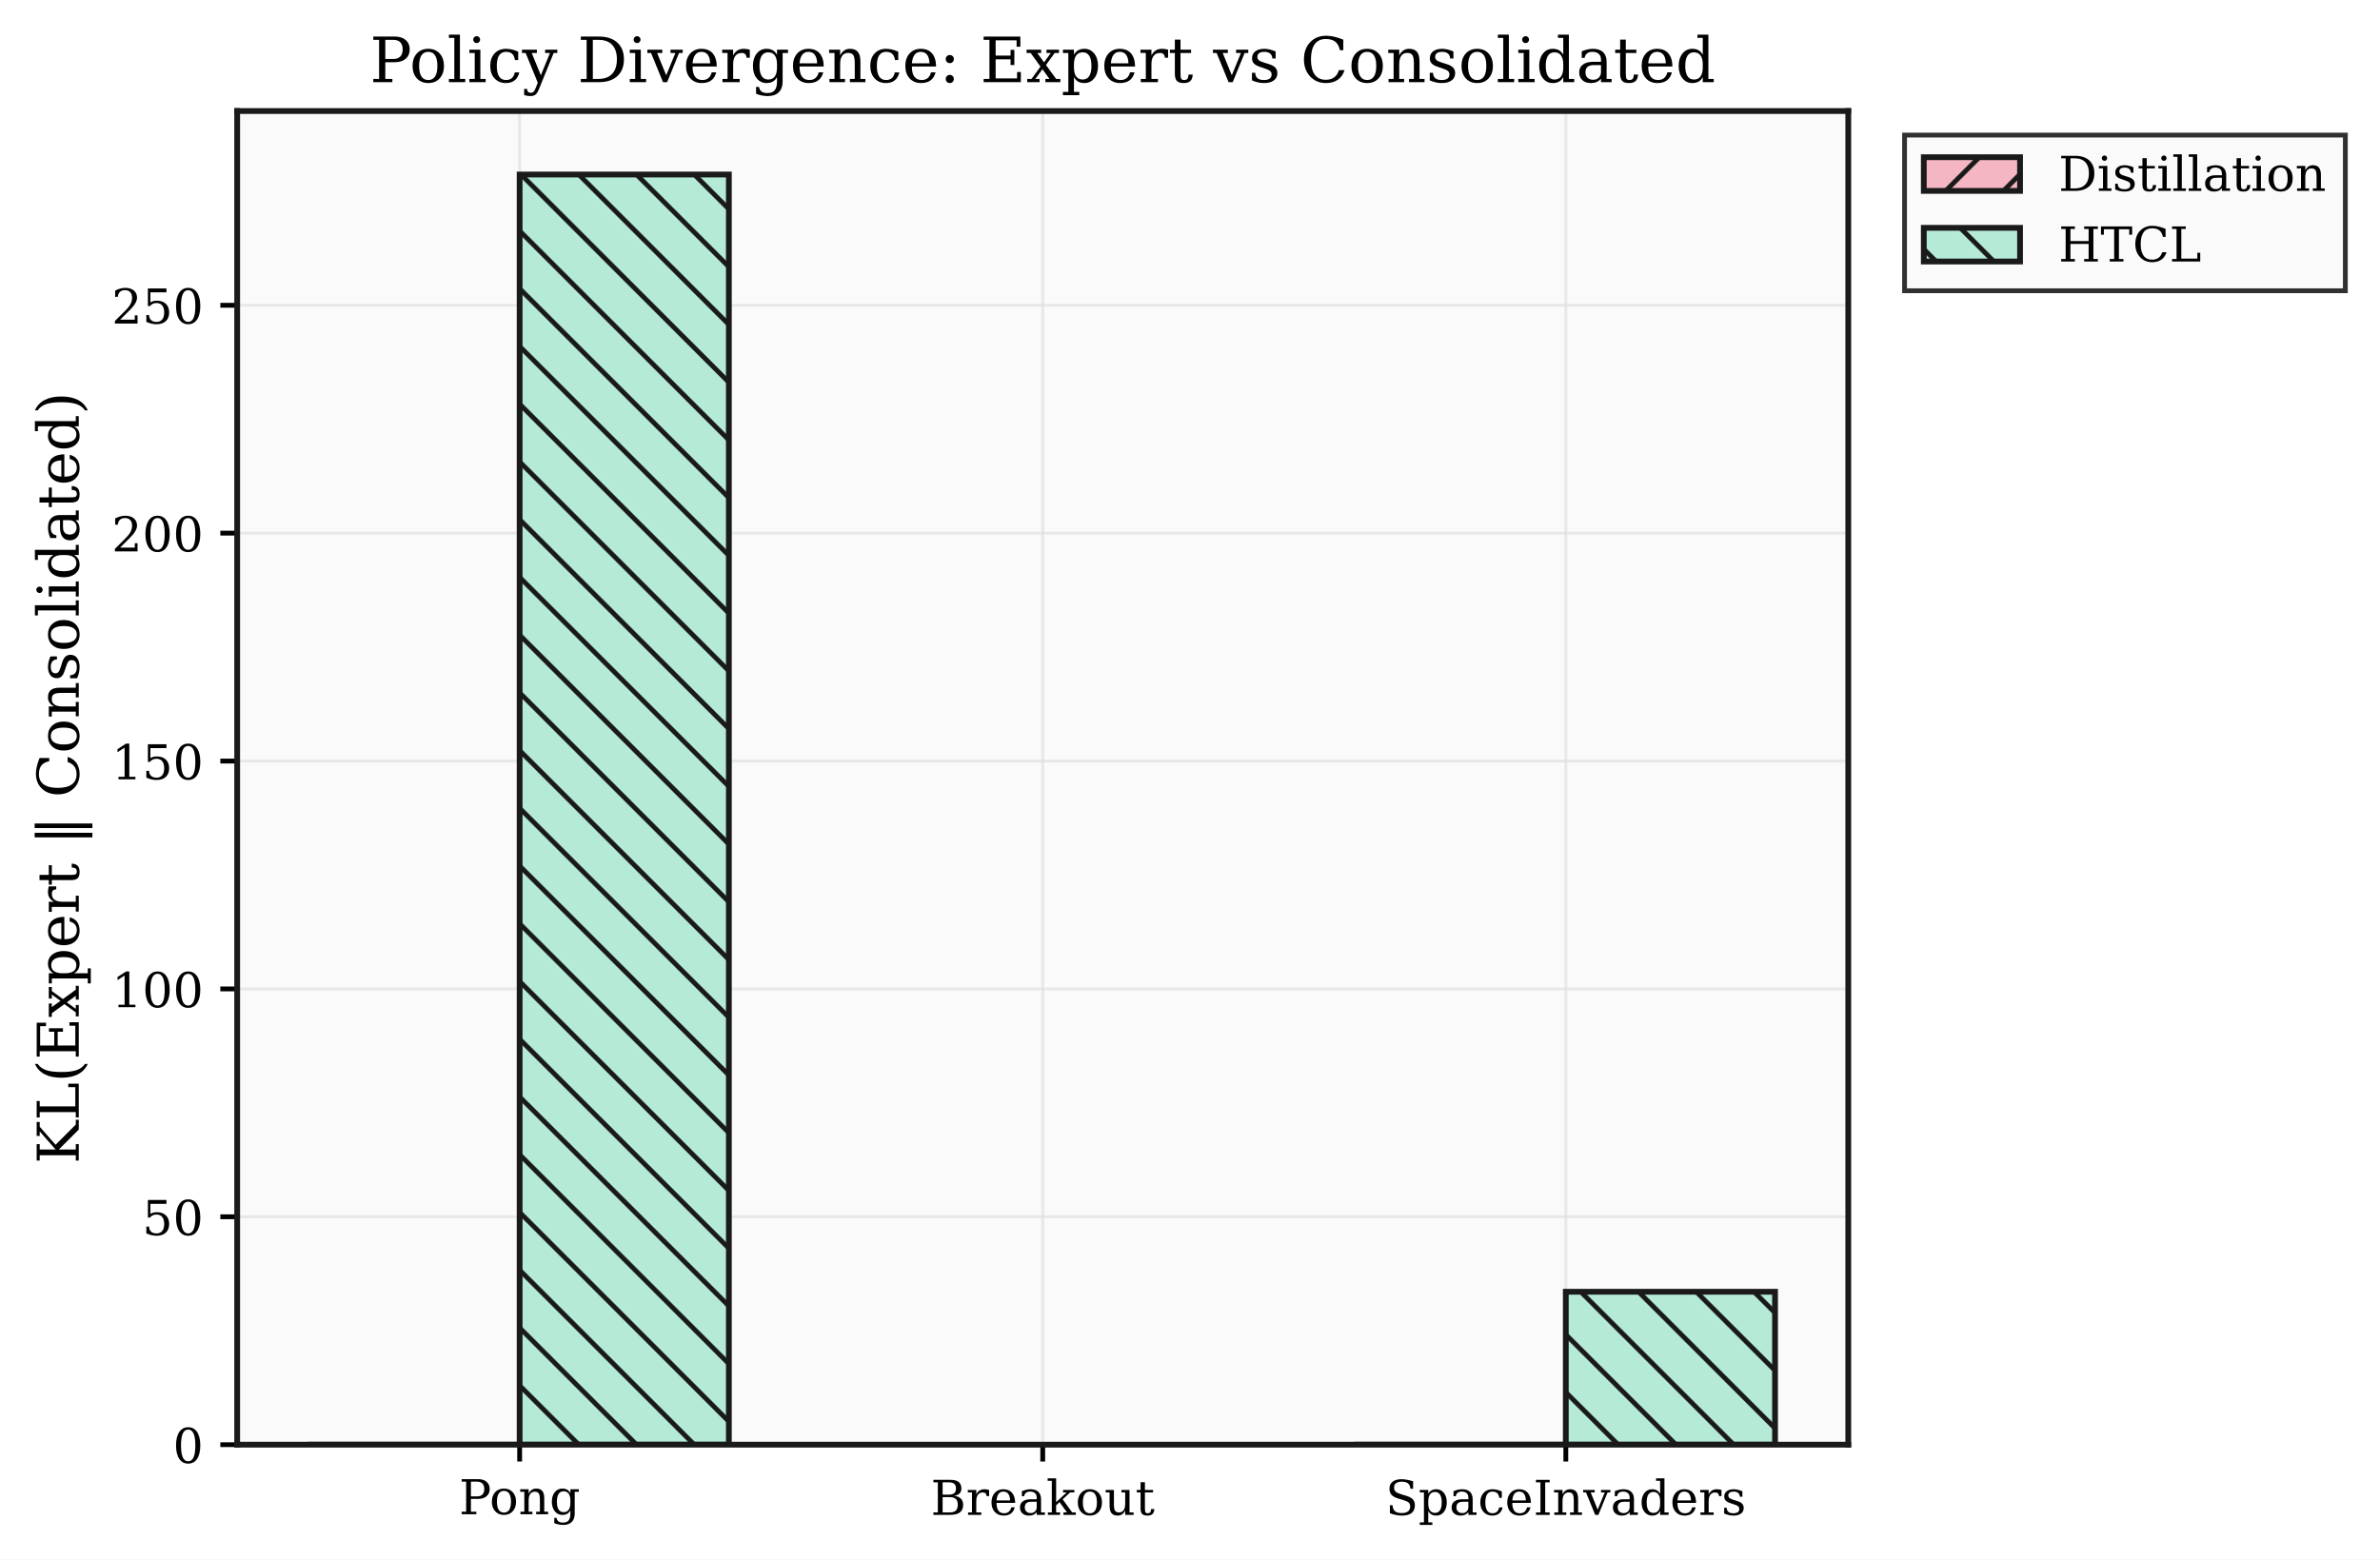
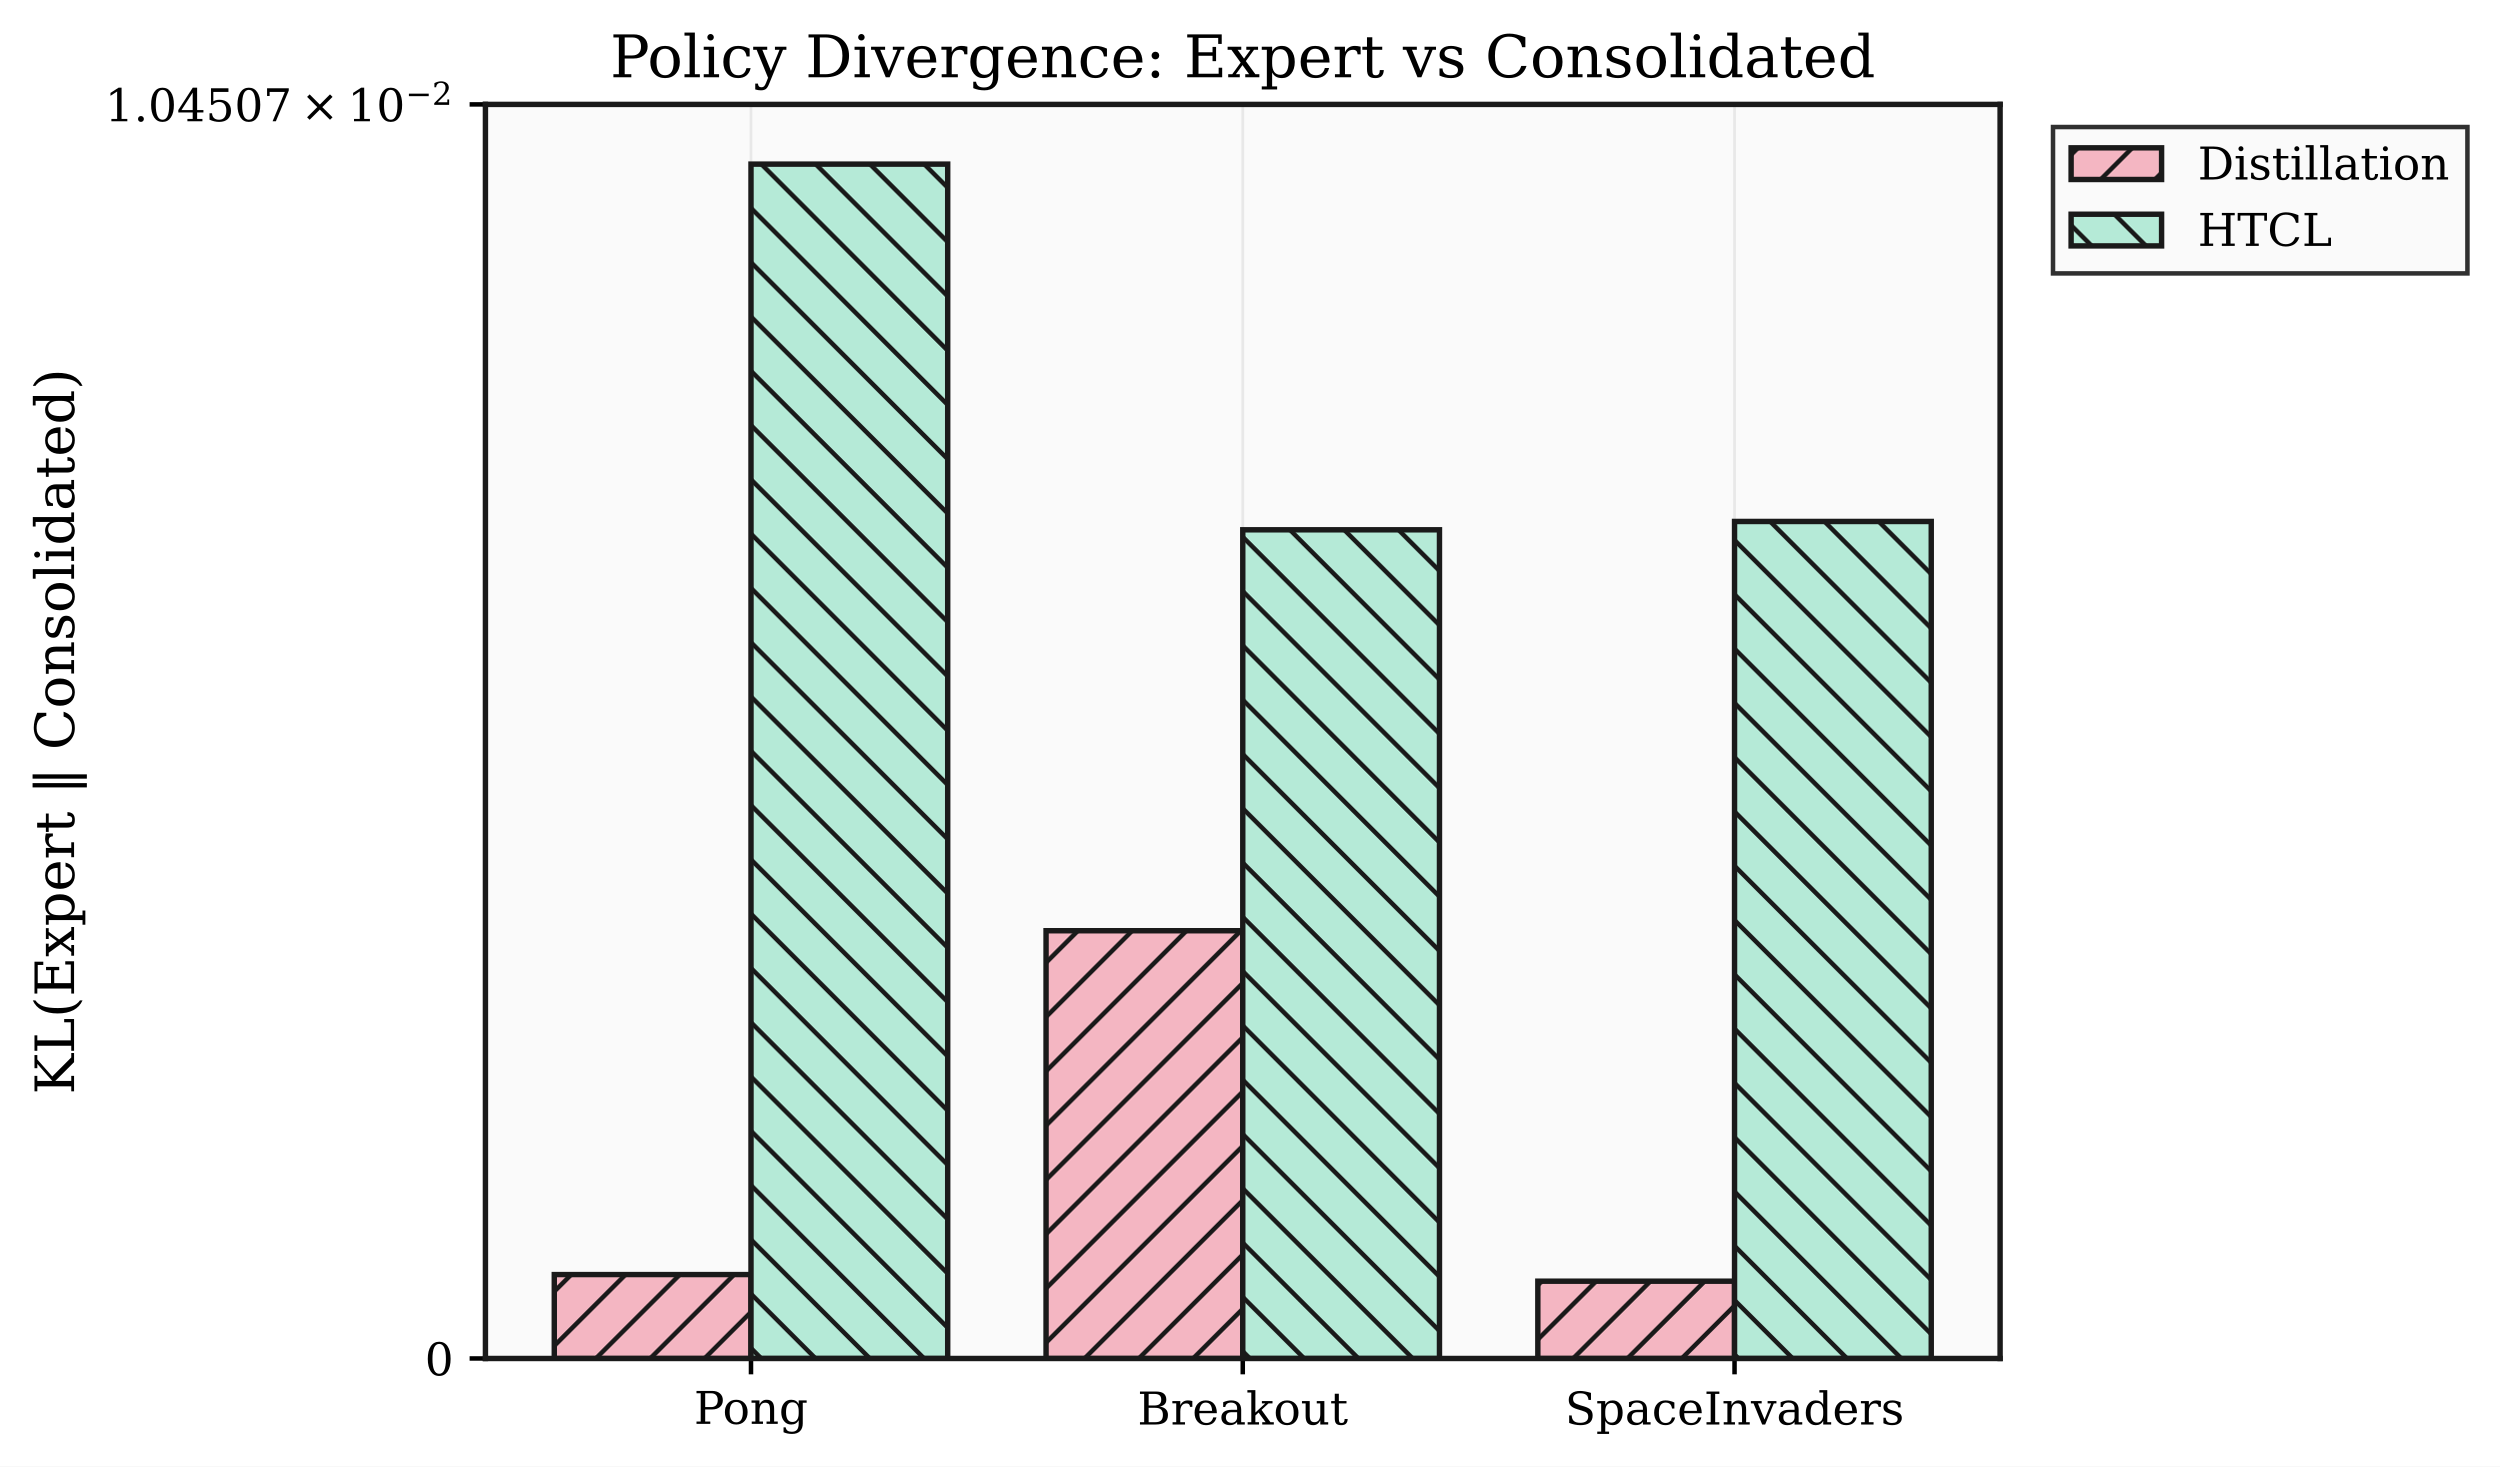
- <svg xmlns="http://www.w3.org/2000/svg" xmlns:xlink="http://www.w3.org/1999/xlink" width="494.585pt" height="324.156pt" viewBox="0 0 494.585 324.156" version="1.1">
+ <svg xmlns="http://www.w3.org/2000/svg" xmlns:xlink="http://www.w3.org/1999/xlink" width="552.598pt" height="324.156pt" viewBox="0 0 552.598 324.156" version="1.1">
  <defs>
    <style type="text/css">*{stroke-linejoin: round; stroke-linecap: butt}</style>
  </defs>
  <g id="figure_1">
    <g id="patch_1">
-       <path d="M 0 324.156  L 494.585 324.156  L 494.585 0  L 0 0  z " style="fill: #ffffff" />
+       <path d="M 0 324.156  L 552.598 324.156  L 552.598 0  L 0 0  z " style="fill: #ffffff" />
    </g>
    <g id="axes_1">
      <g id="patch_2">
-         <path d="M 49.288 300.278  L 384.087 300.278  L 384.087 23.078  L 49.288 23.078  z " style="fill: #fafafa" />
+         <path d="M 107.3 300.278  L 442.1 300.278  L 442.1 23.078  L 107.3 23.078  z " style="fill: #fafafa" />
      </g>
      <g id="matplotlib.axis_1">
        <g id="xtick_1">
          <g id="line2d_1">
-             <path d="M 107.986 300.278  L 107.986 23.078  " clip-path="url(#p7e88059799)" style="fill: none; stroke: #e0e0e0; stroke-opacity: 0.7; stroke-width: 0.6; stroke-linecap: square" />
+             <path d="M 165.999 300.278  L 165.999 23.078  " clip-path="url(#p2bb7684efc)" style="fill: none; stroke: #e0e0e0; stroke-opacity: 0.7; stroke-width: 0.6; stroke-linecap: square" />
          </g>
          <g id="line2d_2">
            <defs>
-               <path id="me184abe43e" d="M 0 0  L 0 3.5  " style="stroke: #000000" />
+               <path id="m6e5b1a568c" d="M 0 0  L 0 3.5  " style="stroke: #000000" />
            </defs>
            <g>
-               <use xlink:href="#me184abe43e" x="107.986" y="300.278" style="stroke: #000000" />
+               <use xlink:href="#m6e5b1a568c" x="165.999" y="300.278" style="stroke: #000000" />
            </g>
          </g>
          <g id="text_1">
-             <g transform="translate(95.39089 314.7342) scale(0.1 -0.1)">
+             <g transform="translate(153.4034 314.7342) scale(0.1 -0.1)">
              <defs>
                <path id="DejaVuSerif-50" d="M 1581 2375  L 2406 2375  Q 2872 2375 3115 2626  Q 3359 2878 3359 3353  Q 3359 3831 3115 4081  Q 2872 4331 2406 4331  L 1581 4331  L 1581 2375  z M 353 0  L 353 331  L 947 331  L 947 4331  L 353 4331  L 353 4666  L 2559 4666  Q 3259 4666 3668 4311  Q 4078 3956 4078 3353  Q 4078 2753 3668 2397  Q 3259 2041 2559 2041  L 1581 2041  L 1581 331  L 2303 331  L 2303 0  L 353 0  z " transform="scale(0.015625)" />
                <path id="DejaVuSerif-6f" d="M 1925 219  Q 2388 219 2623 584  Q 2859 950 2859 1663  Q 2859 2375 2623 2739  Q 2388 3103 1925 3103  Q 1463 3103 1227 2739  Q 991 2375 991 1663  Q 991 950 1228 584  Q 1466 219 1925 219  z M 1925 -91  Q 1200 -91 759 389  Q 319 869 319 1663  Q 319 2456 758 2934  Q 1197 3413 1925 3413  Q 2653 3413 3092 2934  Q 3531 2456 3531 1663  Q 3531 869 3092 389  Q 2653 -91 1925 -91  z " transform="scale(0.015625)" />
                <path id="DejaVuSerif-6e" d="M 263 0  L 263 331  L 781 331  L 781 2988  L 231 2988  L 231 3322  L 1356 3322  L 1356 2731  Q 1516 3069 1770 3241  Q 2025 3413 2363 3413  Q 2913 3413 3172 3097  Q 3431 2781 3431 2113  L 3431 331  L 3944 331  L 3944 0  L 2356 0  L 2356 331  L 2853 331  L 2853 1931  Q 2853 2541 2703 2767  Q 2553 2994 2175 2994  Q 1775 2994 1565 2701  Q 1356 2409 1356 1850  L 1356 331  L 1856 331  L 1856 0  L 263 0  z " transform="scale(0.015625)" />
                <path id="DejaVuSerif-67" d="M 3359 2988  L 3359 72  Q 3359 -644 2965 -1033  Q 2572 -1422 1844 -1422  Q 1516 -1422 1216 -1362  Q 916 -1303 641 -1184  L 641 -488  L 941 -488  Q 997 -813 1206 -963  Q 1416 -1113 1806 -1113  Q 2313 -1113 2548 -827  Q 2784 -541 2784 72  L 2784 519  Q 2616 206 2355 57  Q 2094 -91 1709 -91  Q 1097 -91 708 395  Q 319 881 319 1663  Q 319 2444 706 2928  Q 1094 3413 1709 3413  Q 2094 3413 2355 3264  Q 2616 3116 2784 2803  L 2784 3322  L 3909 3322  L 3909 2988  L 3359 2988  z M 2784 1825  Q 2784 2422 2554 2737  Q 2325 3053 1888 3053  Q 1444 3053 1217 2703  Q 991 2353 991 1663  Q 991 975 1217 622  Q 1444 269 1888 269  Q 2325 269 2554 583  Q 2784 897 2784 1497  L 2784 1825  z " transform="scale(0.015625)" />
              </defs>
              <use xlink:href="#DejaVuSerif-50" />
              <use xlink:href="#DejaVuSerif-6f" x="63.285" />
              <use xlink:href="#DejaVuSerif-6e" x="123.49" />
              <use xlink:href="#DejaVuSerif-67" x="187.895" />
            </g>
          </g>
        </g>
        <g id="xtick_2">
          <g id="line2d_3">
-             <path d="M 216.688 300.278  L 216.688 23.078  " clip-path="url(#p7e88059799)" style="fill: none; stroke: #e0e0e0; stroke-opacity: 0.7; stroke-width: 0.6; stroke-linecap: square" />
+             <path d="M 274.7 300.278  L 274.7 23.078  " clip-path="url(#p2bb7684efc)" style="fill: none; stroke: #e0e0e0; stroke-opacity: 0.7; stroke-width: 0.6; stroke-linecap: square" />
          </g>
          <g id="line2d_4">
            <g>
-               <use xlink:href="#me184abe43e" x="216.688" y="300.278" style="stroke: #000000" />
+               <use xlink:href="#m6e5b1a568c" x="274.7" y="300.278" style="stroke: #000000" />
            </g>
          </g>
          <g id="text_2">
-             <g transform="translate(193.4133 314.8764) scale(0.1 -0.1)">
+             <g transform="translate(251.4258 314.8764) scale(0.1 -0.1)">
              <defs>
                <path id="DejaVuSerif-42" d="M 1581 331  L 2516 331  Q 3078 331 3337 575  Q 3597 819 3597 1350  Q 3597 1878 3339 2120  Q 3081 2363 2516 2363  L 1581 2363  L 1581 331  z M 1581 2694  L 2375 2694  Q 2888 2694 3123 2891  Q 3359 3088 3359 3513  Q 3359 3941 3123 4136  Q 2888 4331 2375 4331  L 1581 4331  L 1581 2694  z M 353 0  L 353 331  L 947 331  L 947 4331  L 353 4331  L 353 4666  L 2656 4666  Q 3363 4666 3720 4377  Q 4078 4088 4078 3513  Q 4078 3097 3829 2850  Q 3581 2603 3103 2547  Q 3697 2472 4005 2167  Q 4313 1863 4313 1350  Q 4313 656 3875 328  Q 3438 0 2509 0  L 353 0  z " transform="scale(0.015625)" />
                <path id="DejaVuSerif-72" d="M 3059 3328  L 3059 2497  L 2728 2497  Q 2713 2744 2591 2866  Q 2469 2988 2234 2988  Q 1809 2988 1582 2694  Q 1356 2400 1356 1850  L 1356 331  L 2022 331  L 2022 0  L 263 0  L 263 331  L 781 331  L 781 2994  L 231 2994  L 231 3322  L 1356 3322  L 1356 2731  Q 1525 3078 1790 3245  Q 2056 3413 2438 3413  Q 2578 3413 2733 3391  Q 2888 3369 3059 3328  z " transform="scale(0.015625)" />
                <path id="DejaVuSerif-65" d="M 3469 1600  L 991 1600  L 991 1575  Q 991 903 1244 561  Q 1497 219 1991 219  Q 2369 219 2611 417  Q 2853 616 2950 1006  L 3413 1006  Q 3275 459 2904 184  Q 2534 -91 1931 -91  Q 1203 -91 761 389  Q 319 869 319 1663  Q 319 2450 753 2931  Q 1188 3413 1894 3413  Q 2647 3413 3050 2948  Q 3453 2484 3469 1600  z M 2791 1931  Q 2772 2513 2545 2808  Q 2319 3103 1894 3103  Q 1497 3103 1269 2806  Q 1041 2509 991 1931  L 2791 1931  z " transform="scale(0.015625)" />
                <path id="DejaVuSerif-61" d="M 2547 1044  L 2547 1747  L 1806 1747  Q 1378 1747 1168 1562  Q 959 1378 959 997  Q 959 650 1171 447  Q 1384 244 1747 244  Q 2106 244 2326 466  Q 2547 688 2547 1044  z M 3122 2075  L 3122 331  L 3634 331  L 3634 0  L 2547 0  L 2547 359  Q 2356 128 2106 18  Q 1856 -91 1522 -91  Q 969 -91 644 203  Q 319 497 319 997  Q 319 1513 691 1797  Q 1063 2081 1741 2081  L 2547 2081  L 2547 2309  Q 2547 2688 2317 2895  Q 2088 3103 1672 3103  Q 1328 3103 1125 2947  Q 922 2791 872 2484  L 575 2484  L 575 3156  Q 875 3284 1158 3348  Q 1441 3413 1709 3413  Q 2400 3413 2761 3070  Q 3122 2728 3122 2075  z " transform="scale(0.015625)" />
                <path id="DejaVuSerif-6b" d="M 1831 0  L 219 0  L 219 331  L 738 331  L 738 4531  L 184 4531  L 184 4863  L 1313 4863  L 1313 1697  L 2713 2988  L 2234 2988  L 2234 3322  L 3738 3322  L 3738 2988  L 3169 2988  L 2181 2075  L 3444 331  L 3922 331  L 3922 0  L 2284 0  L 2284 331  L 2759 331  L 1766 1697  L 1313 1275  L 1313 331  L 1831 331  L 1831 0  z " transform="scale(0.015625)" />
                <path id="DejaVuSerif-75" d="M 2266 3322  L 3341 3322  L 3341 331  L 3884 331  L 3884 0  L 2766 0  L 2766 588  Q 2606 256 2353 82  Q 2100 -91 1766 -91  Q 1213 -91 952 223  Q 691 538 691 1209  L 691 2988  L 172 2988  L 172 3322  L 1269 3322  L 1269 1388  Q 1269 781 1417 556  Q 1566 331 1947 331  Q 2347 331 2556 625  Q 2766 919 2766 1478  L 2766 2988  L 2266 2988  L 2266 3322  z " transform="scale(0.015625)" />
                <path id="DejaVuSerif-74" d="M 691 2988  L 184 2988  L 184 3322  L 691 3322  L 691 4353  L 1269 4353  L 1269 3322  L 2350 3322  L 2350 2988  L 1269 2988  L 1269 878  Q 1269 456 1350 337  Q 1431 219 1650 219  Q 1875 219 1978 351  Q 2081 484 2088 781  L 2522 781  Q 2497 328 2275 118  Q 2053 -91 1600 -91  Q 1103 -91 897 129  Q 691 350 691 878  L 691 2988  z " transform="scale(0.015625)" />
              </defs>
              <use xlink:href="#DejaVuSerif-42" />
              <use xlink:href="#DejaVuSerif-72" x="73.486" />
              <use xlink:href="#DejaVuSerif-65" x="121.289" />
              <use xlink:href="#DejaVuSerif-61" x="180.469" />
              <use xlink:href="#DejaVuSerif-6b" x="240.088" />
              <use xlink:href="#DejaVuSerif-6f" x="300.684" />
              <use xlink:href="#DejaVuSerif-75" x="360.889" />
              <use xlink:href="#DejaVuSerif-74" x="425.293" />
            </g>
          </g>
        </g>
        <g id="xtick_3">
          <g id="line2d_5">
-             <path d="M 325.389 300.278  L 325.389 23.078  " clip-path="url(#p7e88059799)" style="fill: none; stroke: #e0e0e0; stroke-opacity: 0.7; stroke-width: 0.6; stroke-linecap: square" />
+             <path d="M 383.401 300.278  L 383.401 23.078  " clip-path="url(#p2bb7684efc)" style="fill: none; stroke: #e0e0e0; stroke-opacity: 0.7; stroke-width: 0.6; stroke-linecap: square" />
          </g>
          <g id="line2d_6">
            <g>
-               <use xlink:href="#me184abe43e" x="325.389" y="300.278" style="stroke: #000000" />
+               <use xlink:href="#m6e5b1a568c" x="383.401" y="300.278" style="stroke: #000000" />
            </g>
          </g>
          <g id="text_3">
-             <g transform="translate(287.9052 314.8764) scale(0.1 -0.1)">
+             <g transform="translate(345.9177 314.8764) scale(0.1 -0.1)">
              <defs>
                <path id="DejaVuSerif-53" d="M 594 225  L 594 1288  L 953 1284  Q 969 753 1261 498  Q 1553 244 2150 244  Q 2706 244 2998 464  Q 3291 684 3291 1106  Q 3291 1444 3114 1625  Q 2938 1806 2369 1978  L 1753 2163  Q 1084 2366 811 2669  Q 538 2972 538 3500  Q 538 4094 959 4422  Q 1381 4750 2144 4750  Q 2469 4750 2856 4679  Q 3244 4609 3681 4475  L 3681 3481  L 3328 3481  Q 3275 3975 2998 4195  Q 2722 4416 2156 4416  Q 1663 4416 1405 4214  Q 1147 4013 1147 3628  Q 1147 3294 1340 3103  Q 1534 2913 2163 2725  L 2741 2553  Q 3375 2363 3645 2067  Q 3916 1772 3916 1275  Q 3916 597 3481 253  Q 3047 -91 2188 -91  Q 1803 -91 1404 -12  Q 1006 66 594 225  z " transform="scale(0.015625)" />
                <path id="DejaVuSerif-70" d="M 1313 1825  L 1313 1497  Q 1313 897 1542 583  Q 1772 269 2209 269  Q 2650 269 2876 622  Q 3103 975 3103 1663  Q 3103 2353 2876 2703  Q 2650 3053 2209 3053  Q 1772 3053 1542 2737  Q 1313 2422 1313 1825  z M 738 2988  L 184 2988  L 184 3322  L 1313 3322  L 1313 2803  Q 1481 3116 1742 3264  Q 2003 3413 2388 3413  Q 3000 3413 3387 2928  Q 3775 2444 3775 1663  Q 3775 881 3387 395  Q 3000 -91 2388 -91  Q 2003 -91 1742 57  Q 1481 206 1313 519  L 1313 -997  L 1856 -997  L 1856 -1331  L 184 -1331  L 184 -997  L 738 -997  L 738 2988  z " transform="scale(0.015625)" />
                <path id="DejaVuSerif-63" d="M 3291 997  Q 3169 466 2822 187  Q 2475 -91 1925 -91  Q 1200 -91 759 389  Q 319 869 319 1663  Q 319 2459 759 2936  Q 1200 3413 1925 3413  Q 2241 3413 2553 3339  Q 2866 3266 3181 3116  L 3181 2266  L 2847 2266  Q 2781 2703 2561 2903  Q 2341 3103 1931 3103  Q 1466 3103 1228 2742  Q 991 2381 991 1663  Q 991 944 1227 581  Q 1463 219 1931 219  Q 2303 219 2525 412  Q 2747 606 2828 997  L 3291 997  z " transform="scale(0.015625)" />
                <path id="DejaVuSerif-49" d="M 1581 331  L 2175 331  L 2175 0  L 353 0  L 353 331  L 947 331  L 947 4331  L 353 4331  L 353 4666  L 2175 4666  L 2175 4331  L 1581 4331  L 1581 331  z " transform="scale(0.015625)" />
                <path id="DejaVuSerif-76" d="M 1581 0  L 359 2988  L -19 2988  L -19 3322  L 1509 3322  L 1509 2988  L 978 2988  L 1913 703  L 2847 2988  L 2350 2988  L 2350 3322  L 3597 3322  L 3597 2988  L 3225 2988  L 2003 0  L 1581 0  z " transform="scale(0.015625)" />
                <path id="DejaVuSerif-64" d="M 3359 331  L 3909 331  L 3909 0  L 2784 0  L 2784 519  Q 2616 206 2355 57  Q 2094 -91 1709 -91  Q 1097 -91 708 395  Q 319 881 319 1663  Q 319 2444 706 2928  Q 1094 3413 1709 3413  Q 2094 3413 2355 3264  Q 2616 3116 2784 2803  L 2784 4531  L 2241 4531  L 2241 4863  L 3359 4863  L 3359 331  z M 2784 1497  L 2784 1825  Q 2784 2422 2554 2737  Q 2325 3053 1888 3053  Q 1444 3053 1217 2703  Q 991 2353 991 1663  Q 991 975 1217 622  Q 1444 269 1888 269  Q 2325 269 2554 583  Q 2784 897 2784 1497  z " transform="scale(0.015625)" />
                <path id="DejaVuSerif-73" d="M 359 184  L 359 959  L 691 959  Q 703 588 923 403  Q 1144 219 1575 219  Q 1963 219 2166 364  Q 2369 509 2369 788  Q 2369 1006 2220 1140  Q 2072 1275 1594 1428  L 1178 1569  Q 750 1706 558 1912  Q 366 2119 366 2438  Q 366 2894 700 3153  Q 1034 3413 1625 3413  Q 1888 3413 2178 3344  Q 2469 3275 2778 3144  L 2778 2419  L 2447 2419  Q 2434 2741 2221 2922  Q 2009 3103 1644 3103  Q 1281 3103 1095 2975  Q 909 2847 909 2591  Q 909 2381 1050 2254  Q 1191 2128 1613 1997  L 2069 1856  Q 2541 1709 2748 1489  Q 2956 1269 2956 922  Q 2956 450 2595 179  Q 2234 -91 1600 -91  Q 1278 -91 972 -22  Q 666 47 359 184  z " transform="scale(0.015625)" />
              </defs>
              <use xlink:href="#DejaVuSerif-53" />
              <use xlink:href="#DejaVuSerif-70" x="68.506" />
              <use xlink:href="#DejaVuSerif-61" x="132.52" />
              <use xlink:href="#DejaVuSerif-63" x="192.139" />
              <use xlink:href="#DejaVuSerif-65" x="248.145" />
              <use xlink:href="#DejaVuSerif-49" x="307.324" />
              <use xlink:href="#DejaVuSerif-6e" x="346.826" />
              <use xlink:href="#DejaVuSerif-76" x="411.23" />
              <use xlink:href="#DejaVuSerif-61" x="467.725" />
              <use xlink:href="#DejaVuSerif-64" x="527.344" />
              <use xlink:href="#DejaVuSerif-65" x="591.357" />
              <use xlink:href="#DejaVuSerif-72" x="650.537" />
              <use xlink:href="#DejaVuSerif-73" x="698.34" />
            </g>
          </g>
        </g>
      </g>
      <g id="matplotlib.axis_2">
        <g id="ytick_1">
          <g id="line2d_7">
-             <path d="M 49.288 300.278  L 384.087 300.278  " clip-path="url(#p7e88059799)" style="fill: none; stroke: #e0e0e0; stroke-opacity: 0.7; stroke-width: 0.6; stroke-linecap: square" />
+             <path d="M 107.3 300.278  L 442.1 300.278  " clip-path="url(#p2bb7684efc)" style="fill: none; stroke: #e0e0e0; stroke-opacity: 0.7; stroke-width: 0.6; stroke-linecap: square" />
          </g>
          <g id="line2d_8">
            <defs>
-               <path id="m8c1bbe4f66" d="M 0 0  L -3.5 0  " style="stroke: #000000" />
+               <path id="m49e4fd0d04" d="M 0 0  L -3.5 0  " style="stroke: #000000" />
            </defs>
            <g>
-               <use xlink:href="#m8c1bbe4f66" x="49.288" y="300.278" style="stroke: #000000" />
+               <use xlink:href="#m49e4fd0d04" x="107.3" y="300.278" style="stroke: #000000" />
            </g>
          </g>
          <g id="text_4">
-             <g transform="translate(35.925 304.0772) scale(0.1 -0.1)">
+             <g transform="translate(93.9 304.0772) scale(0.1 -0.1)">
              <defs>
                <path id="DejaVuSerif-30" d="M 2034 219  Q 2513 219 2750 744  Q 2988 1269 2988 2328  Q 2988 3391 2750 3916  Q 2513 4441 2034 4441  Q 1556 4441 1318 3916  Q 1081 3391 1081 2328  Q 1081 1269 1318 744  Q 1556 219 2034 219  z M 2034 -91  Q 1275 -91 848 546  Q 422 1184 422 2328  Q 422 3475 848 4112  Q 1275 4750 2034 4750  Q 2797 4750 3222 4112  Q 3647 3475 3647 2328  Q 3647 1184 3222 546  Q 2797 -91 2034 -91  z " transform="scale(0.015625)" />
              </defs>
-               <use xlink:href="#DejaVuSerif-30" />
+               <use xlink:href="#DejaVuSerif-30" transform="translate(0 0.78125)" />
            </g>
          </g>
        </g>
        <g id="ytick_2">
          <g id="line2d_9">
-             <path d="M 49.288 252.913  L 384.087 252.913  " clip-path="url(#p7e88059799)" style="fill: none; stroke: #e0e0e0; stroke-opacity: 0.7; stroke-width: 0.6; stroke-linecap: square" />
+             <path d="M 107.3 23.078  L 442.1 23.078  " clip-path="url(#p2bb7684efc)" style="fill: none; stroke: #e0e0e0; stroke-opacity: 0.7; stroke-width: 0.6; stroke-linecap: square" />
          </g>
          <g id="line2d_10">
            <g>
-               <use xlink:href="#m8c1bbe4f66" x="49.288" y="252.913" style="stroke: #000000" />
+               <use xlink:href="#m49e4fd0d04" x="107.3" y="23.078" style="stroke: #000000" />
            </g>
          </g>
          <g id="text_5">
-             <g transform="translate(29.5625 256.7121) scale(0.1 -0.1)">
-               <defs>
+             <g transform="translate(23.2 26.87719) scale(0.1 -0.1)">
+               <defs>
+                 <path id="DejaVuSerif-31" d="M 909 0  L 909 331  L 1722 331  L 1722 4213  L 781 3603  L 781 4013  L 1919 4750  L 2350 4750  L 2350 331  L 3163 331  L 3163 0  L 909 0  z " transform="scale(0.015625)" />
+                 <path id="DejaVuSerif-2e" d="M 603 325  Q 603 500 722 622  Q 841 744 1019 744  Q 1191 744 1312 622  Q 1434 500 1434 325  Q 1434 153 1312 31  Q 1191 -91 1019 -91  Q 841 -91 722 29  Q 603 150 603 325  z " transform="scale(0.015625)" />
+                 <path id="DejaVuSerif-34" d="M 2234 1581  L 2234 4063  L 641 1581  L 2234 1581  z M 3609 0  L 1484 0  L 1484 331  L 2234 331  L 2234 1247  L 197 1247  L 197 1588  L 2241 4750  L 2859 4750  L 2859 1581  L 3750 1581  L 3750 1247  L 2859 1247  L 2859 331  L 3609 331  L 3609 0  z " transform="scale(0.015625)" />
                <path id="DejaVuSerif-35" d="M 3219 4666  L 3219 4153  L 1081 4153  L 1081 2816  Q 1244 2928 1461 2984  Q 1678 3041 1947 3041  Q 2703 3041 3140 2622  Q 3578 2203 3578 1478  Q 3578 738 3136 323  Q 2694 -91 1894 -91  Q 1572 -91 1234 -12  Q 897 66 544 225  L 544 1131  L 897 1131  Q 925 688 1179 453  Q 1434 219 1894 219  Q 2388 219 2653 544  Q 2919 869 2919 1478  Q 2919 2084 2655 2407  Q 2391 2731 1894 2731  Q 1613 2731 1398 2631  Q 1184 2531 1019 2322  L 750 2322  L 750 4666  L 3219 4666  z " transform="scale(0.015625)" />
-               </defs>
-               <use xlink:href="#DejaVuSerif-35" />
-               <use xlink:href="#DejaVuSerif-30" x="63.623" />
-             </g>
-           </g>
-         </g>
-         <g id="ytick_3">
-           <g id="line2d_11">
-             <path d="M 49.288 205.548  L 384.087 205.548  " clip-path="url(#p7e88059799)" style="fill: none; stroke: #e0e0e0; stroke-opacity: 0.7; stroke-width: 0.6; stroke-linecap: square" />
-           </g>
-           <g id="line2d_12">
-             <g>
-               <use xlink:href="#m8c1bbe4f66" x="49.288" y="205.548" style="stroke: #000000" />
-             </g>
-           </g>
-           <g id="text_6">
-             <g transform="translate(23.2 209.347) scale(0.1 -0.1)">
-               <defs>
-                 <path id="DejaVuSerif-31" d="M 909 0  L 909 331  L 1722 331  L 1722 4213  L 781 3603  L 781 4013  L 1919 4750  L 2350 4750  L 2350 331  L 3163 331  L 3163 0  L 909 0  z " transform="scale(0.015625)" />
-               </defs>
-               <use xlink:href="#DejaVuSerif-31" />
-               <use xlink:href="#DejaVuSerif-30" x="63.623" />
-               <use xlink:href="#DejaVuSerif-30" x="127.246" />
-             </g>
-           </g>
-         </g>
-         <g id="ytick_4">
-           <g id="line2d_13">
-             <path d="M 49.288 158.183  L 384.087 158.183  " clip-path="url(#p7e88059799)" style="fill: none; stroke: #e0e0e0; stroke-opacity: 0.7; stroke-width: 0.6; stroke-linecap: square" />
-           </g>
-           <g id="line2d_14">
-             <g>
-               <use xlink:href="#m8c1bbe4f66" x="49.288" y="158.183" style="stroke: #000000" />
-             </g>
-           </g>
-           <g id="text_7">
-             <g transform="translate(23.2 161.9819) scale(0.1 -0.1)">
-               <use xlink:href="#DejaVuSerif-31" />
-               <use xlink:href="#DejaVuSerif-35" x="63.623" />
-               <use xlink:href="#DejaVuSerif-30" x="127.246" />
-             </g>
-           </g>
-         </g>
-         <g id="ytick_5">
-           <g id="line2d_15">
-             <path d="M 49.288 110.818  L 384.087 110.818  " clip-path="url(#p7e88059799)" style="fill: none; stroke: #e0e0e0; stroke-opacity: 0.7; stroke-width: 0.6; stroke-linecap: square" />
-           </g>
-           <g id="line2d_16">
-             <g>
-               <use xlink:href="#m8c1bbe4f66" x="49.288" y="110.818" style="stroke: #000000" />
-             </g>
-           </g>
-           <g id="text_8">
-             <g transform="translate(23.2 114.6168) scale(0.1 -0.1)">
-               <defs>
+                 <path id="DejaVuSerif-37" d="M 3609 4347  L 1784 0  L 1319 0  L 3059 4153  L 903 4153  L 903 3578  L 538 3578  L 538 4666  L 3609 4666  L 3609 4347  z " transform="scale(0.015625)" />
+                 <path id="DejaVuSerif-d7" d="M 4481 3450  L 3034 2003  L 4481 563  L 4122 213  L 2681 1650  L 1241 213  L 884 563  L 2322 2003  L 884 3450  L 1241 3803  L 2681 2363  L 4122 3803  L 4481 3450  z " transform="scale(0.015625)" />
+                 <path id="DejaVuSerif-2212" d="M 678 2259  L 4684 2259  L 4684 1753  L 678 1753  L 678 2259  z " transform="scale(0.015625)" />
                <path id="DejaVuSerif-32" d="M 819 3553  L 469 3553  L 469 4384  Q 803 4563 1142 4656  Q 1481 4750 1806 4750  Q 2534 4750 2956 4397  Q 3378 4044 3378 3438  Q 3378 2753 2422 1800  Q 2347 1728 2309 1691  L 1131 513  L 3078 513  L 3078 1088  L 3444 1088  L 3444 0  L 434 0  L 434 341  L 1850 1753  Q 2319 2222 2519 2614  Q 2719 3006 2719 3438  Q 2719 3909 2473 4175  Q 2228 4441 1797 4441  Q 1350 4441 1106 4219  Q 863 3997 819 3553  z " transform="scale(0.015625)" />
              </defs>
-               <use xlink:href="#DejaVuSerif-32" />
-               <use xlink:href="#DejaVuSerif-30" x="63.623" />
-               <use xlink:href="#DejaVuSerif-30" x="127.246" />
-             </g>
-           </g>
-         </g>
-         <g id="ytick_6">
-           <g id="line2d_17">
-             <path d="M 49.288 63.453  L 384.087 63.453  " clip-path="url(#p7e88059799)" style="fill: none; stroke: #e0e0e0; stroke-opacity: 0.7; stroke-width: 0.6; stroke-linecap: square" />
-           </g>
-           <g id="line2d_18">
-             <g>
-               <use xlink:href="#m8c1bbe4f66" x="49.288" y="63.453" style="stroke: #000000" />
-             </g>
-           </g>
-           <g id="text_9">
-             <g transform="translate(23.2 67.25176) scale(0.1 -0.1)">
-               <use xlink:href="#DejaVuSerif-32" />
-               <use xlink:href="#DejaVuSerif-35" x="63.623" />
-               <use xlink:href="#DejaVuSerif-30" x="127.246" />
-             </g>
-           </g>
-         </g>
-         <g id="text_10">
+               <use xlink:href="#DejaVuSerif-31" transform="translate(0 0.7125)" />
+               <use xlink:href="#DejaVuSerif-2e" transform="translate(63.62305 0.7125)" />
+               <use xlink:href="#DejaVuSerif-30" transform="translate(95.41016 0.7125)" />
+               <use xlink:href="#DejaVuSerif-34" transform="translate(159.0332 0.7125)" />
+               <use xlink:href="#DejaVuSerif-35" transform="translate(222.6562 0.7125)" />
+               <use xlink:href="#DejaVuSerif-30" transform="translate(286.2793 0.7125)" />
+               <use xlink:href="#DejaVuSerif-37" transform="translate(349.9023 0.7125)" />
+               <use xlink:href="#DejaVuSerif-d7" transform="translate(433.0078 0.7125)" />
+               <use xlink:href="#DejaVuSerif-31" transform="translate(536.2793 0.7125)" />
+               <use xlink:href="#DejaVuSerif-30" transform="translate(599.9023 0.7125)" />
+               <use xlink:href="#DejaVuSerif-2212" transform="translate(664.4338 37.04688) scale(0.7)" />
+               <use xlink:href="#DejaVuSerif-32" transform="translate(723.0861 37.04688) scale(0.7)" />
+             </g>
+           </g>
+         </g>
+         <g id="text_6">
          <g transform="translate(16.37063 241.8933) rotate(-90) scale(0.12 -0.12)">
            <defs>
              <path id="DejaVuSerif-4b" d="M 353 0  L 353 331  L 947 331  L 947 4331  L 353 4331  L 353 4666  L 2175 4666  L 2175 4331  L 1581 4331  L 1581 2566  L 3591 4331  L 3084 4331  L 3084 4666  L 4634 4666  L 4634 4331  L 4109 4331  L 2106 2572  L 4347 331  L 4878 331  L 4878 0  L 3794 0  L 1581 2216  L 1581 331  L 2175 331  L 2175 0  L 353 0  z " transform="scale(0.015625)" />
              <path id="DejaVuSerif-4c" d="M 353 0  L 353 331  L 947 331  L 947 4331  L 353 4331  L 353 4666  L 2175 4666  L 2175 4331  L 1581 4331  L 1581 384  L 3713 384  L 3713 1166  L 4097 1166  L 4097 0  L 353 0  z " transform="scale(0.015625)" />
              <path id="DejaVuSerif-28" d="M 2041 -997  Q 1281 -656 893 83  Q 506 822 506 1931  Q 506 3044 893 3783  Q 1281 4522 2041 4863  L 2041 4556  Q 1559 4225 1350 3623  Q 1141 3022 1141 1931  Q 1141 844 1350 242  Q 1559 -359 2041 -691  L 2041 -997  z " transform="scale(0.015625)" />
              <path id="DejaVuSerif-45" d="M 353 0  L 353 331  L 947 331  L 947 4331  L 353 4331  L 353 4666  L 4109 4666  L 4109 3628  L 3725 3628  L 3725 4281  L 1581 4281  L 1581 2719  L 3109 2719  L 3109 3303  L 3494 3303  L 3494 1753  L 3109 1753  L 3109 2338  L 1581 2338  L 1581 384  L 3775 384  L 3775 1038  L 4159 1038  L 4159 0  L 353 0  z " transform="scale(0.015625)" />
              <path id="DejaVuSerif-78" d="M 1863 2028  L 2559 2988  L 2113 2988  L 2113 3322  L 3391 3322  L 3391 2988  L 2950 2988  L 2059 1759  L 3097 331  L 3531 331  L 3531 0  L 1997 0  L 1997 331  L 2419 331  L 1697 1325  L 972 331  L 1403 331  L 1403 0  L 141 0  L 141 331  L 581 331  L 1497 1594  L 488 2988  L 78 2988  L 78 3322  L 1563 3322  L 1563 2988  L 1166 2988  L 1863 2028  z " transform="scale(0.015625)" />
              <path id="DejaVuSerif-20" transform="scale(0.015625)" />
              <path id="DejaVuSerif-2016" d="M 2363 4891  L 2363 -1509  L 1856 -1509  L 1856 4891  L 2363 4891  z M 1331 4891  L 1331 -1509  L 825 -1509  L 825 4891  L 1331 4891  z " transform="scale(0.015625)" />
              <path id="DejaVuSerif-43" d="M 4513 1234  Q 4306 581 3820 245  Q 3334 -91 2591 -91  Q 2134 -91 1743 65  Q 1353 222 1050 525  Q 700 875 529 1320  Q 359 1766 359 2328  Q 359 3416 987 4083  Q 1616 4750 2644 4750  Q 3025 4750 3456 4650  Q 3888 4550 4384 4347  L 4384 3272  L 4031 3272  Q 3916 3859 3567 4137  Q 3219 4416 2591 4416  Q 1844 4416 1459 3886  Q 1075 3356 1075 2328  Q 1075 1303 1459 773  Q 1844 244 2591 244  Q 3113 244 3450 492  Q 3788 741 3938 1234  L 4513 1234  z " transform="scale(0.015625)" />
              <path id="DejaVuSerif-6c" d="M 1313 331  L 1856 331  L 1856 0  L 184 0  L 184 331  L 738 331  L 738 4531  L 184 4531  L 184 4863  L 1313 4863  L 1313 331  z " transform="scale(0.015625)" />
              <path id="DejaVuSerif-69" d="M 622 4353  Q 622 4497 726 4603  Q 831 4709 978 4709  Q 1122 4709 1226 4603  Q 1331 4497 1331 4353  Q 1331 4206 1228 4103  Q 1125 4000 978 4000  Q 831 4000 726 4103  Q 622 4206 622 4353  z M 1356 331  L 1900 331  L 1900 0  L 231 0  L 231 331  L 781 331  L 781 2988  L 231 2988  L 231 3322  L 1356 3322  L 1356 331  z " transform="scale(0.015625)" />
              <path id="DejaVuSerif-29" d="M 453 -997  L 453 -691  Q 934 -359 1145 242  Q 1356 844 1356 1931  Q 1356 3022 1145 3623  Q 934 4225 453 4556  L 453 4863  Q 1216 4522 1603 3783  Q 1991 3044 1991 1931  Q 1991 822 1603 83  Q 1216 -656 453 -997  z " transform="scale(0.015625)" />
            </defs>
            <use xlink:href="#DejaVuSerif-4b" />
            <use xlink:href="#DejaVuSerif-4c" x="74.707" />
            <use xlink:href="#DejaVuSerif-28" x="141.113" />
            <use xlink:href="#DejaVuSerif-45" x="180.127" />
            <use xlink:href="#DejaVuSerif-78" x="253.125" />
            <use xlink:href="#DejaVuSerif-70" x="309.521" />
            <use xlink:href="#DejaVuSerif-65" x="373.535" />
            <use xlink:href="#DejaVuSerif-72" x="432.715" />
            <use xlink:href="#DejaVuSerif-74" x="480.518" />
            <use xlink:href="#DejaVuSerif-20" x="520.703" />
            <use xlink:href="#DejaVuSerif-2016" x="552.49" />
            <use xlink:href="#DejaVuSerif-20" x="602.49" />
            <use xlink:href="#DejaVuSerif-43" x="634.277" />
            <use xlink:href="#DejaVuSerif-6f" x="710.791" />
            <use xlink:href="#DejaVuSerif-6e" x="770.996" />
            <use xlink:href="#DejaVuSerif-73" x="835.4" />
            <use xlink:href="#DejaVuSerif-6f" x="886.719" />
            <use xlink:href="#DejaVuSerif-6c" x="946.924" />
            <use xlink:href="#DejaVuSerif-69" x="978.906" />
            <use xlink:href="#DejaVuSerif-64" x="1010.889" />
            <use xlink:href="#DejaVuSerif-61" x="1074.902" />
            <use xlink:href="#DejaVuSerif-74" x="1134.521" />
            <use xlink:href="#DejaVuSerif-65" x="1174.707" />
            <use xlink:href="#DejaVuSerif-64" x="1233.887" />
            <use xlink:href="#DejaVuSerif-29" x="1297.9" />
          </g>
        </g>
      </g>
      <g id="patch_3">
-         <path d="M 64.506 300.278  L 107.986 300.278  L 107.986 300.277  L 64.506 300.277  z " clip-path="url(#p7e88059799)" style="fill: url(#h538e64618c); stroke: #1a1a1a; stroke-width: 1.2; stroke-linejoin: miter" />
+         <path d="M 122.518 300.278  L 165.999 300.278  L 165.999 281.731  L 122.518 281.731  z " clip-path="url(#p2bb7684efc)" style="fill: url(#h2999e1cf5f); stroke: #1a1a1a; stroke-width: 1.2; stroke-linejoin: miter" />
      </g>
      <g id="patch_4">
-         <path d="M 0 0  z " clip-path="url(#p7e88059799)" style="fill: url(#h538e64618c); stroke: #1a1a1a; stroke-width: 1.2; stroke-linejoin: miter" />
+         <path d="M 231.219 300.278  L 274.7 300.278  L 274.7 205.726  L 231.219 205.726  z " clip-path="url(#p2bb7684efc)" style="fill: url(#h2999e1cf5f); stroke: #1a1a1a; stroke-width: 1.2; stroke-linejoin: miter" />
      </g>
      <g id="patch_5">
-         <path d="M 281.908 300.278  L 325.389 300.278  L 325.389 300.277  L 281.908 300.277  z " clip-path="url(#p7e88059799)" style="fill: url(#h538e64618c); stroke: #1a1a1a; stroke-width: 1.2; stroke-linejoin: miter" />
+         <path d="M 339.921 300.278  L 383.401 300.278  L 383.401 283.194  L 339.921 283.194  z " clip-path="url(#p2bb7684efc)" style="fill: url(#h2999e1cf5f); stroke: #1a1a1a; stroke-width: 1.2; stroke-linejoin: miter" />
      </g>
      <g id="patch_6">
-         <path d="M 107.986 300.278  L 151.467 300.278  L 151.467 36.278  L 107.986 36.278  z " clip-path="url(#p7e88059799)" style="fill: url(#h2ab8d9ece9); stroke: #1a1a1a; stroke-width: 1.2; stroke-linejoin: miter" />
+         <path d="M 165.999 300.278  L 209.479 300.278  L 209.479 36.278  L 165.999 36.278  z " clip-path="url(#p2bb7684efc)" style="fill: url(#h33822d20b2); stroke: #1a1a1a; stroke-width: 1.2; stroke-linejoin: miter" />
      </g>
      <g id="patch_7">
-         <path d="M 0 0  z " clip-path="url(#p7e88059799)" style="fill: url(#h2ab8d9ece9); stroke: #1a1a1a; stroke-width: 1.2; stroke-linejoin: miter" />
+         <path d="M 274.7 300.278  L 318.181 300.278  L 318.181 117.103  L 274.7 117.103  z " clip-path="url(#p2bb7684efc)" style="fill: url(#h33822d20b2); stroke: #1a1a1a; stroke-width: 1.2; stroke-linejoin: miter" />
      </g>
      <g id="patch_8">
-         <path d="M 325.389 300.278  L 368.869 300.278  L 368.869 268.499  L 325.389 268.499  z " clip-path="url(#p7e88059799)" style="fill: url(#h2ab8d9ece9); stroke: #1a1a1a; stroke-width: 1.2; stroke-linejoin: miter" />
+         <path d="M 383.401 300.278  L 426.882 300.278  L 426.882 115.262  L 383.401 115.262  z " clip-path="url(#p2bb7684efc)" style="fill: url(#h33822d20b2); stroke: #1a1a1a; stroke-width: 1.2; stroke-linejoin: miter" />
      </g>
      <g id="patch_9">
-         <path d="M 49.288 300.278  L 49.288 23.078  " style="fill: none; stroke: #1a1a1a; stroke-width: 1.2; stroke-linejoin: miter; stroke-linecap: square" />
+         <path d="M 107.3 300.278  L 107.3 23.078  " style="fill: none; stroke: #1a1a1a; stroke-width: 1.2; stroke-linejoin: miter; stroke-linecap: square" />
      </g>
      <g id="patch_10">
-         <path d="M 384.087 300.278  L 384.087 23.078  " style="fill: none; stroke: #1a1a1a; stroke-width: 1.2; stroke-linejoin: miter; stroke-linecap: square" />
+         <path d="M 442.1 300.278  L 442.1 23.078  " style="fill: none; stroke: #1a1a1a; stroke-width: 1.2; stroke-linejoin: miter; stroke-linecap: square" />
      </g>
      <g id="patch_11">
-         <path d="M 49.288 300.278  L 384.087 300.278  " style="fill: none; stroke: #1a1a1a; stroke-width: 1.2; stroke-linejoin: miter; stroke-linecap: square" />
+         <path d="M 107.3 300.278  L 442.1 300.278  " style="fill: none; stroke: #1a1a1a; stroke-width: 1.2; stroke-linejoin: miter; stroke-linecap: square" />
      </g>
      <g id="patch_12">
-         <path d="M 49.288 23.078  L 384.087 23.078  " style="fill: none; stroke: #1a1a1a; stroke-width: 1.2; stroke-linejoin: miter; stroke-linecap: square" />
-       </g>
-       <g id="text_11">
-         <g transform="translate(76.85727 17.07797) scale(0.13 -0.13)">
+         <path d="M 107.3 23.078  L 442.1 23.078  " style="fill: none; stroke: #1a1a1a; stroke-width: 1.2; stroke-linejoin: miter; stroke-linecap: square" />
+       </g>
+       <g id="text_7">
+         <g transform="translate(134.8698 17.07797) scale(0.13 -0.13)">
          <defs>
            <path id="DejaVuSerif-79" d="M 1381 -609  L 1600 -56  L 359 2988  L -19 2988  L -19 3322  L 1509 3322  L 1509 2988  L 978 2988  L 1913 703  L 2847 2988  L 2350 2988  L 2350 3322  L 3597 3322  L 3597 2988  L 3225 2988  L 1703 -750  Q 1547 -1138 1356 -1280  Q 1166 -1422 819 -1422  Q 672 -1422 517 -1397  Q 363 -1372 206 -1325  L 206 -691  L 500 -691  Q 519 -903 608 -995  Q 697 -1088 884 -1088  Q 1056 -1088 1161 -992  Q 1266 -897 1381 -609  z " transform="scale(0.015625)" />
            <path id="DejaVuSerif-44" d="M 1581 331  L 2163 331  Q 3072 331 3558 850  Q 4044 1369 4044 2338  Q 4044 3306 3559 3818  Q 3075 4331 2163 4331  L 1581 4331  L 1581 331  z M 353 0  L 353 331  L 947 331  L 947 4331  L 353 4331  L 353 4666  L 2209 4666  Q 3416 4666 4089 4050  Q 4763 3434 4763 2338  Q 4763 1238 4088 619  Q 3413 0 2209 0  L 353 0  z " transform="scale(0.015625)" />
            <path id="DejaVuSerif-3a" d="M 666 325  Q 666 500 786 622  Q 906 744 1081 744  Q 1256 744 1376 622  Q 1497 500 1497 325  Q 1497 150 1378 29  Q 1259 -91 1081 -91  Q 903 -91 784 29  Q 666 150 666 325  z M 666 2363  Q 666 2538 786 2658  Q 906 2778 1081 2778  Q 1259 2778 1378 2659  Q 1497 2541 1497 2363  Q 1497 2184 1378 2065  Q 1259 1947 1081 1947  Q 906 1947 786 2067  Q 666 2188 666 2363  z " transform="scale(0.015625)" />
          </defs>
          <use xlink:href="#DejaVuSerif-50" />
          <use xlink:href="#DejaVuSerif-6f" x="63.285" />
          <use xlink:href="#DejaVuSerif-6c" x="123.49" />
          <use xlink:href="#DejaVuSerif-69" x="155.473" />
          <use xlink:href="#DejaVuSerif-63" x="187.455" />
          <use xlink:href="#DejaVuSerif-79" x="243.461" />
          <use xlink:href="#DejaVuSerif-20" x="299.955" />
          <use xlink:href="#DejaVuSerif-44" x="331.742" />
          <use xlink:href="#DejaVuSerif-69" x="411.918" />
          <use xlink:href="#DejaVuSerif-76" x="443.9" />
          <use xlink:href="#DejaVuSerif-65" x="500.395" />
          <use xlink:href="#DejaVuSerif-72" x="559.574" />
          <use xlink:href="#DejaVuSerif-67" x="607.377" />
          <use xlink:href="#DejaVuSerif-65" x="671.391" />
          <use xlink:href="#DejaVuSerif-6e" x="730.57" />
          <use xlink:href="#DejaVuSerif-63" x="794.975" />
          <use xlink:href="#DejaVuSerif-65" x="850.98" />
          <use xlink:href="#DejaVuSerif-3a" x="910.16" />
          <use xlink:href="#DejaVuSerif-20" x="943.852" />
          <use xlink:href="#DejaVuSerif-45" x="975.639" />
          <use xlink:href="#DejaVuSerif-78" x="1048.637" />
          <use xlink:href="#DejaVuSerif-70" x="1105.033" />
          <use xlink:href="#DejaVuSerif-65" x="1169.047" />
          <use xlink:href="#DejaVuSerif-72" x="1228.227" />
          <use xlink:href="#DejaVuSerif-74" x="1276.029" />
          <use xlink:href="#DejaVuSerif-20" x="1316.215" />
          <use xlink:href="#DejaVuSerif-76" x="1348.002" />
          <use xlink:href="#DejaVuSerif-73" x="1404.496" />
          <use xlink:href="#DejaVuSerif-20" x="1455.814" />
          <use xlink:href="#DejaVuSerif-43" x="1487.602" />
          <use xlink:href="#DejaVuSerif-6f" x="1564.115" />
          <use xlink:href="#DejaVuSerif-6e" x="1624.32" />
          <use xlink:href="#DejaVuSerif-73" x="1688.725" />
          <use xlink:href="#DejaVuSerif-6f" x="1740.043" />
          <use xlink:href="#DejaVuSerif-6c" x="1800.248" />
          <use xlink:href="#DejaVuSerif-69" x="1832.23" />
          <use xlink:href="#DejaVuSerif-64" x="1864.213" />
          <use xlink:href="#DejaVuSerif-61" x="1928.227" />
          <use xlink:href="#DejaVuSerif-74" x="1987.846" />
          <use xlink:href="#DejaVuSerif-65" x="2028.031" />
          <use xlink:href="#DejaVuSerif-64" x="2087.211" />
        </g>
      </g>
      <g id="legend_1">
        <g id="patch_13">
-           <path d="M 395.784 60.434  L 487.385 60.434  L 487.385 28.078  L 395.784 28.078  z " style="fill: #fafafa; opacity: 0.9; stroke: #1a1a1a; stroke-linejoin: miter" />
+           <path d="M 453.796 60.434  L 545.398 60.434  L 545.398 28.078  L 453.796 28.078  z " style="fill: #fafafa; opacity: 0.9; stroke: #1a1a1a; stroke-linejoin: miter" />
        </g>
        <g id="patch_14">
-           <path d="M 399.784 39.676  L 419.784 39.676  L 419.784 32.676  L 399.784 32.676  z " style="fill: url(#h538e64618c); stroke: #1a1a1a; stroke-width: 1.2; stroke-linejoin: miter" />
-         </g>
-         <g id="text_12">
-           <g transform="translate(427.7835 39.67641) scale(0.1 -0.1)">
+           <path d="M 457.796 39.676  L 477.796 39.676  L 477.796 32.676  L 457.796 32.676  z " style="fill: url(#h2999e1cf5f); stroke: #1a1a1a; stroke-width: 1.2; stroke-linejoin: miter" />
+         </g>
+         <g id="text_8">
+           <g transform="translate(485.796 39.67641) scale(0.1 -0.1)">
            <use xlink:href="#DejaVuSerif-44" />
            <use xlink:href="#DejaVuSerif-69" x="80.176" />
            <use xlink:href="#DejaVuSerif-73" x="112.158" />
            <use xlink:href="#DejaVuSerif-74" x="163.477" />
            <use xlink:href="#DejaVuSerif-69" x="203.662" />
            <use xlink:href="#DejaVuSerif-6c" x="235.645" />
            <use xlink:href="#DejaVuSerif-6c" x="267.627" />
            <use xlink:href="#DejaVuSerif-61" x="299.609" />
            <use xlink:href="#DejaVuSerif-74" x="359.229" />
            <use xlink:href="#DejaVuSerif-69" x="399.414" />
            <use xlink:href="#DejaVuSerif-6f" x="431.396" />
            <use xlink:href="#DejaVuSerif-6e" x="491.602" />
          </g>
        </g>
        <g id="patch_15">
-           <path d="M 399.784 54.355  L 419.784 54.355  L 419.784 47.355  L 399.784 47.355  z " style="fill: url(#h2ab8d9ece9); stroke: #1a1a1a; stroke-width: 1.2; stroke-linejoin: miter" />
-         </g>
-         <g id="text_13">
-           <g transform="translate(427.7835 54.35453) scale(0.1 -0.1)">
+           <path d="M 457.796 54.355  L 477.796 54.355  L 477.796 47.355  L 457.796 47.355  z " style="fill: url(#h33822d20b2); stroke: #1a1a1a; stroke-width: 1.2; stroke-linejoin: miter" />
+         </g>
+         <g id="text_9">
+           <g transform="translate(485.796 54.35453) scale(0.1 -0.1)">
            <defs>
              <path id="DejaVuSerif-48" d="M 353 0  L 353 331  L 947 331  L 947 4331  L 353 4331  L 353 4666  L 2175 4666  L 2175 4331  L 1581 4331  L 1581 2719  L 4000 2719  L 4000 4331  L 3406 4331  L 3406 4666  L 5228 4666  L 5228 4331  L 4634 4331  L 4634 331  L 5228 331  L 5228 0  L 3406 0  L 3406 331  L 4000 331  L 4000 2338  L 1581 2338  L 1581 331  L 2175 331  L 2175 0  L 353 0  z " transform="scale(0.015625)" />
              <path id="DejaVuSerif-54" d="M 1222 0  L 1222 331  L 1819 331  L 1819 4294  L 447 4294  L 447 3566  L 63 3566  L 63 4666  L 4206 4666  L 4206 3566  L 3822 3566  L 3822 4294  L 2450 4294  L 2450 331  L 3047 331  L 3047 0  L 1222 0  z " transform="scale(0.015625)" />
            </defs>
            <use xlink:href="#DejaVuSerif-48" />
            <use xlink:href="#DejaVuSerif-54" x="87.207" />
            <use xlink:href="#DejaVuSerif-43" x="153.906" />
            <use xlink:href="#DejaVuSerif-4c" x="230.42" />
          </g>
        </g>
      </g>
    </g>
  </g>
  <defs>
-     <clipPath id="p7e88059799">
-       <rect x="49.288" y="23.078" width="334.8" height="277.2" />
+     <clipPath id="p2bb7684efc">
+       <rect x="107.3" y="23.078" width="334.8" height="277.2" />
    </clipPath>
  </defs>
  <defs>
-     <pattern id="h538e64618c" patternUnits="userSpaceOnUse" x="0" y="0" width="72" height="72">
+     <pattern id="h2999e1cf5f" patternUnits="userSpaceOnUse" x="0" y="0" width="72" height="72">
      <rect x="0" y="0" width="73" height="73" fill="#f4b6c2" />
      <path d="M -36 36  L 36 -36  M -30 42  L 42 -30  M -24 48  L 48 -24  M -18 54  L 54 -18  M -12 60  L 60 -12  M -6 66  L 66 -6  M 0 72  L 72 0  M 6 78  L 78 6  M 12 84  L 84 12  M 18 90  L 90 18  M 24 96  L 96 24  M 30 102  L 102 30  M 36 108  L 108 36  " style="fill: #1a1a1a; stroke: #1a1a1a; stroke-width: 1.0; stroke-linecap: butt; stroke-linejoin: miter" />
    </pattern>
-     <pattern id="h2ab8d9ece9" patternUnits="userSpaceOnUse" x="0" y="0" width="72" height="72">
+     <pattern id="h33822d20b2" patternUnits="userSpaceOnUse" x="0" y="0" width="72" height="72">
      <rect x="0" y="0" width="73" height="73" fill="#b5ead7" />
      <path d="M -36 36  L 36 108  M -30 30  L 42 102  M -24 24  L 48 96  M -18 18  L 54 90  M -12 12  L 60 84  M -6 6  L 66 78  M 0 0  L 72 72  M 6 -6  L 78 66  M 12 -12  L 84 60  M 18 -18  L 90 54  M 24 -24  L 96 48  M 30 -30  L 102 42  M 36 -36  L 108 36  " style="fill: #1a1a1a; stroke: #1a1a1a; stroke-width: 1.0; stroke-linecap: butt; stroke-linejoin: miter" />
    </pattern>
  </defs>
</svg>
